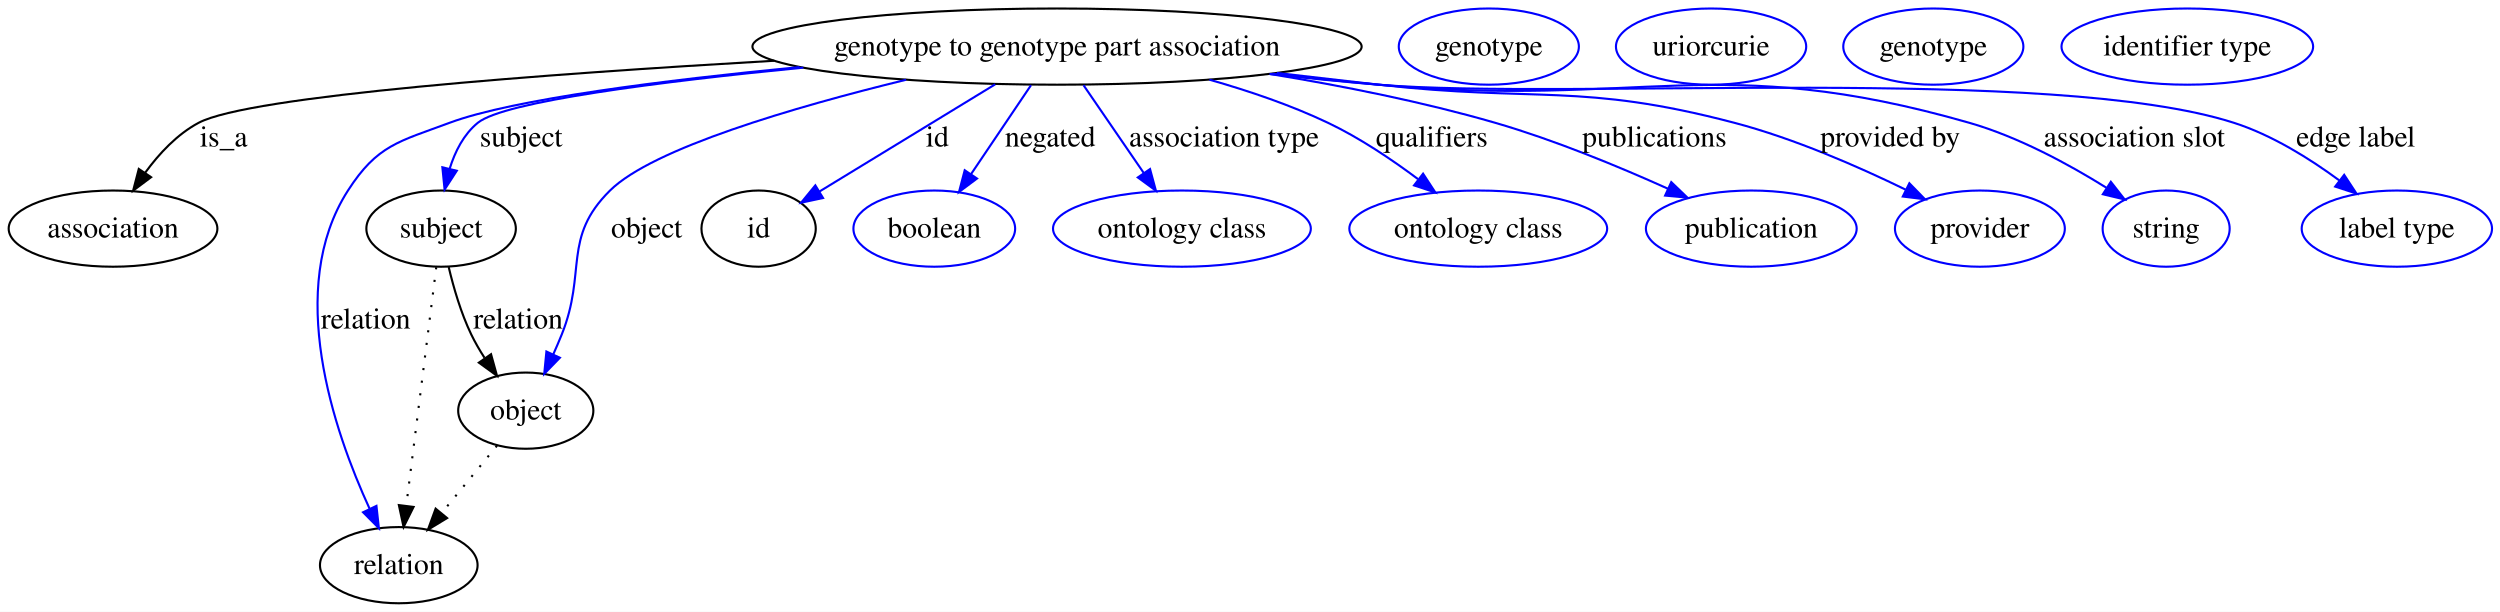
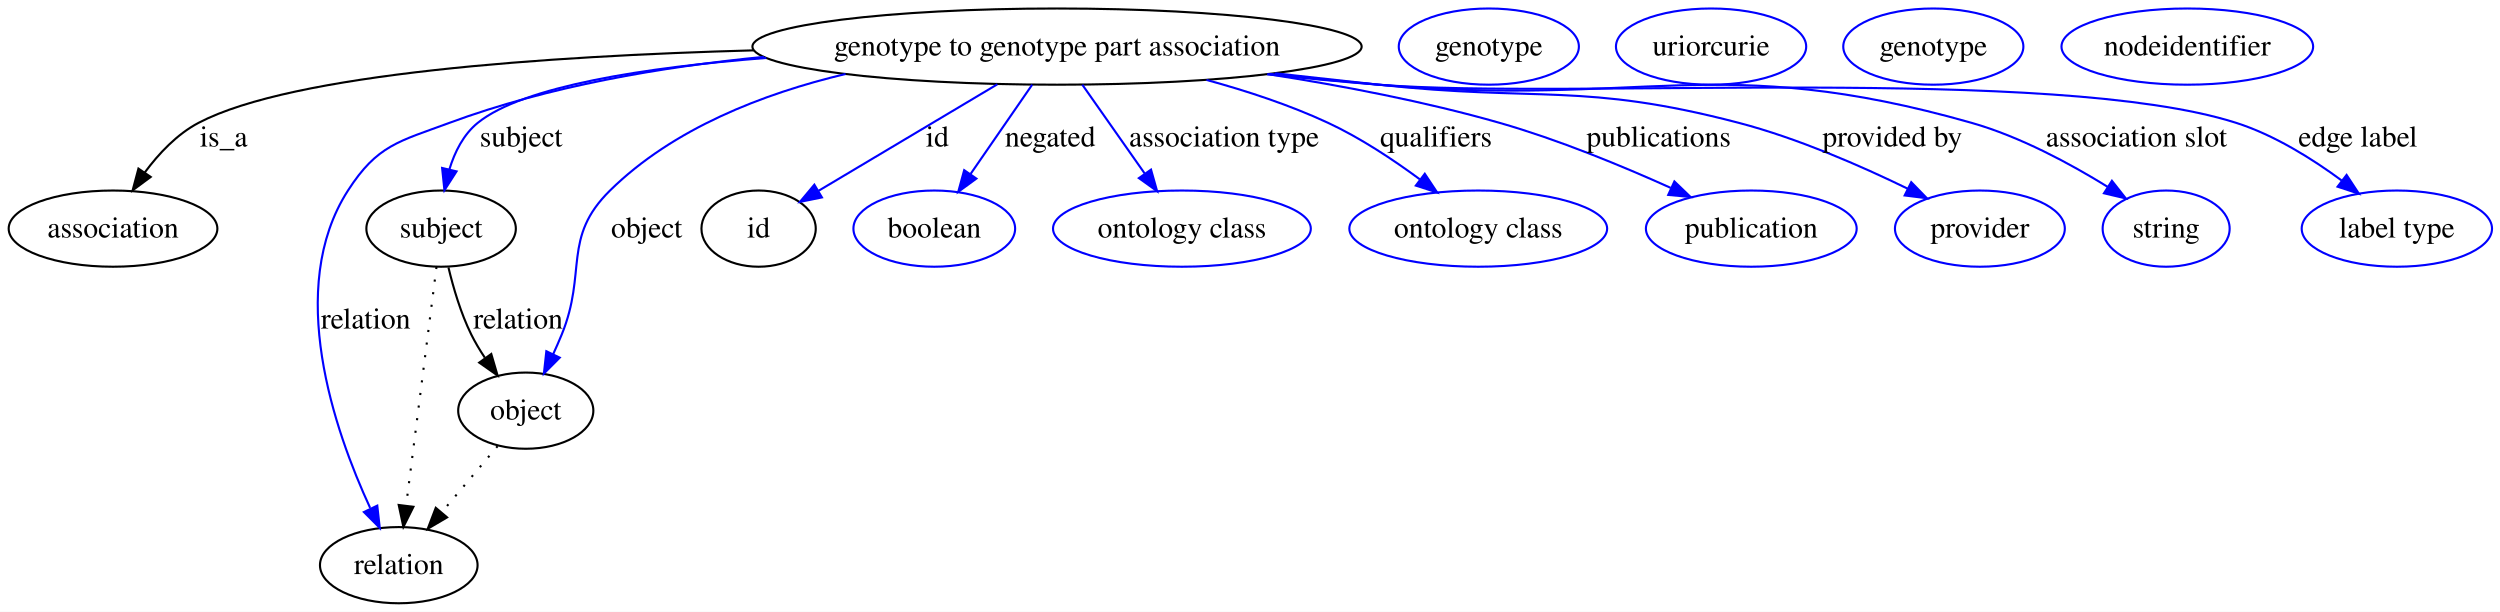
<svg xmlns="http://www.w3.org/2000/svg" width="1181pt" height="289pt" viewBox="0.00 0.00 1181.13 289.00">
  <g id="graph0" class="graph" transform="scale(1 1) rotate(0) translate(4 285)">
-     <polygon fill="#ffffff" stroke="transparent" points="-4,4 -4,-285 1177.131,-285 1177.131,4 -4,4" />
+     <polygon fill="white" stroke="transparent" points="-4,4 -4,-285 1177.13,-285 1177.13,4 -4,4" />
    <g id="node1" class="node">
-       <ellipse fill="none" stroke="#000000" cx="495.401" cy="-263" rx="143.909" ry="18" />
-       <text text-anchor="middle" x="495.401" y="-258.8" font-family="Times,serif" font-size="14.00" fill="#000000">genotype to genotype part association</text>
+       <ellipse fill="none" stroke="black" cx="495.4" cy="-263" rx="143.91" ry="18" />
+       <text text-anchor="middle" x="495.4" y="-258.8" font-family="Times,serif" font-size="14.00">genotype to genotype part association</text>
    </g>
    <g id="node2" class="node">
-       <ellipse fill="none" stroke="#000000" cx="49.401" cy="-177" rx="49.303" ry="18" />
-       <text text-anchor="middle" x="49.401" y="-172.8" font-family="Times,serif" font-size="14.00" fill="#000000">association</text>
+       <ellipse fill="none" stroke="black" cx="49.4" cy="-177" rx="49.3" ry="18" />
+       <text text-anchor="middle" x="49.4" y="-172.8" font-family="Times,serif" font-size="14.00">association</text>
    </g>
    <g id="edge1" class="edge">
-       <path fill="none" stroke="#000000" d="M361.796,-256.319C252.996,-250.022 113.633,-239.673 89.85,-227 79.694,-221.589 71.16,-212.431 64.588,-203.42" />
-       <polygon fill="#000000" stroke="#000000" points="67.381,-201.301 58.898,-194.952 61.57,-205.205 67.381,-201.301" />
-       <text text-anchor="middle" x="101.677" y="-215.8" font-family="Times,serif" font-size="14.00" fill="#000000">is_a</text>
+       <path fill="none" stroke="black" d="M352.19,-261.23C254.2,-258.54 134.28,-250.32 89.85,-227 79.64,-221.64 71.02,-212.48 64.39,-203.52" />
+       <polygon fill="black" stroke="black" points="67.19,-201.42 58.67,-195.12 61.41,-205.36 67.19,-201.42" />
+       <text text-anchor="middle" x="101.68" y="-215.8" font-family="Times,serif" font-size="14.00">is_a</text>
    </g>
    <g id="node3" class="node">
-       <ellipse fill="none" stroke="#000000" cx="204.401" cy="-177" rx="35.313" ry="18" />
-       <text text-anchor="middle" x="204.401" y="-172.8" font-family="Times,serif" font-size="14.00" fill="#000000">subject</text>
+       <ellipse fill="none" stroke="black" cx="204.4" cy="-177" rx="35.31" ry="18" />
+       <text text-anchor="middle" x="204.4" y="-172.8" font-family="Times,serif" font-size="14.00">subject</text>
    </g>
    <g id="edge2" class="edge">
-       <path fill="none" stroke="#0000ff" d="M375.522,-253.063C307.753,-246.425 234.12,-237.085 221.746,-227 215.063,-221.553 210.948,-213.38 208.418,-205.212" />
-       <polygon fill="#0000ff" stroke="#0000ff" points="211.806,-204.331 206.05,-195.435 205.002,-205.978 211.806,-204.331" />
-       <text text-anchor="middle" x="242.229" y="-215.8" font-family="Times,serif" font-size="14.00" fill="#000000">subject</text>
+       <path fill="none" stroke="blue" d="M358.05,-257.64C301.08,-253.19 243.27,-244.37 221.75,-227 214.96,-221.52 210.82,-213.19 208.3,-204.95" />
+       <polygon fill="blue" stroke="blue" points="211.69,-204.04 205.97,-195.13 204.88,-205.66 211.69,-204.04" />
+       <text text-anchor="middle" x="242.23" y="-215.8" font-family="Times,serif" font-size="14.00">subject</text>
    </g>
    <g id="node5" class="node">
-       <ellipse fill="none" stroke="#000000" cx="184.401" cy="-18" rx="37.233" ry="18" />
-       <text text-anchor="middle" x="184.401" y="-13.8" font-family="Times,serif" font-size="14.00" fill="#000000">relation</text>
+       <ellipse fill="none" stroke="black" cx="184.4" cy="-18" rx="37.23" ry="18" />
+       <text text-anchor="middle" x="184.4" y="-13.8" font-family="Times,serif" font-size="14.00">relation</text>
    </g>
    <g id="edge3" class="edge">
-       <path fill="none" stroke="#0000ff" d="M373.738,-253.337C309.711,-247.143 238.403,-238.169 208.401,-227 184.373,-218.054 174.276,-216.561 160.401,-195 130.594,-148.679 153.705,-81.424 170.649,-44.586" />
-       <polygon fill="#0000ff" stroke="#0000ff" points="173.849,-46.008 175.002,-35.476 167.533,-42.99 173.849,-46.008" />
-       <text text-anchor="middle" x="168.781" y="-129.8" font-family="Times,serif" font-size="14.00" fill="#000000">relation</text>
+       <path fill="none" stroke="blue" d="M356.91,-258.16C308.75,-253.45 255.12,-244.3 208.4,-227 184.36,-218.1 174.28,-216.56 160.4,-195 130.66,-148.78 153.97,-81.6 170.87,-45.06" />
+       <polygon fill="blue" stroke="blue" points="174.24,-46.13 175.42,-35.6 167.93,-43.1 174.24,-46.13" />
+       <text text-anchor="middle" x="168.78" y="-129.8" font-family="Times,serif" font-size="14.00">relation</text>
    </g>
    <g id="node7" class="node">
-       <ellipse fill="none" stroke="#000000" cx="244.401" cy="-91" rx="31.931" ry="18" />
-       <text text-anchor="middle" x="244.401" y="-86.8" font-family="Times,serif" font-size="14.00" fill="#000000">object</text>
+       <ellipse fill="none" stroke="black" cx="244.4" cy="-91" rx="31.93" ry="18" />
+       <text text-anchor="middle" x="244.4" y="-86.8" font-family="Times,serif" font-size="14.00">object</text>
    </g>
    <g id="edge4" class="edge">
-       <path fill="none" stroke="#0000ff" d="M424.092,-247.338C370.985,-234.368 304.334,-214.901 284.195,-195 261.521,-172.596 273.293,-156.574 261.401,-127 260.164,-123.922 258.793,-120.732 257.382,-117.582" />
-       <polygon fill="#0000ff" stroke="#0000ff" points="260.504,-115.995 253.122,-108.395 254.153,-118.939 260.504,-115.995" />
-       <text text-anchor="middle" x="301.505" y="-172.8" font-family="Times,serif" font-size="14.00" fill="#000000">object</text>
+       <path fill="none" stroke="blue" d="M395.48,-250.06C356.42,-240.77 313.95,-224.27 284.19,-195 261.47,-172.64 273.45,-156.51 261.4,-127 260.15,-123.94 258.75,-120.76 257.32,-117.63" />
+       <polygon fill="blue" stroke="blue" points="260.44,-116.05 252.97,-108.54 254.12,-119.07 260.44,-116.05" />
+       <text text-anchor="middle" x="301.51" y="-172.8" font-family="Times,serif" font-size="14.00">object</text>
    </g>
    <g id="node9" class="node">
-       <ellipse fill="none" stroke="#000000" cx="354.401" cy="-177" rx="27" ry="18" />
-       <text text-anchor="middle" x="354.401" y="-172.8" font-family="Times,serif" font-size="14.00" fill="#000000">id</text>
+       <ellipse fill="none" stroke="black" cx="354.4" cy="-177" rx="27" ry="18" />
+       <text text-anchor="middle" x="354.4" y="-172.8" font-family="Times,serif" font-size="14.00">id</text>
    </g>
    <g id="edge5" class="edge">
-       <path fill="none" stroke="#0000ff" d="M466.186,-245.181C441.867,-230.348 407.429,-209.343 383.221,-194.578" />
-       <polygon fill="#0000ff" stroke="#0000ff" points="384.846,-191.47 374.486,-189.25 381.201,-197.446 384.846,-191.47" />
-       <text text-anchor="middle" x="438.846" y="-215.8" font-family="Times,serif" font-size="14.00" fill="#000000">id</text>
+       <path fill="none" stroke="blue" d="M467.21,-245.2C442.69,-230.6 407.35,-209.54 382.78,-194.91" />
+       <polygon fill="blue" stroke="blue" points="384.32,-191.75 373.94,-189.64 380.74,-197.76 384.32,-191.75" />
+       <text text-anchor="middle" x="438.85" y="-215.8" font-family="Times,serif" font-size="14.00">id</text>
    </g>
    <g id="node11" class="node">
-       <ellipse fill="none" stroke="#0000ff" cx="437.401" cy="-177" rx="38.202" ry="18" />
-       <text text-anchor="middle" x="437.401" y="-172.8" font-family="Times,serif" font-size="14.00" fill="#000000">boolean</text>
+       <ellipse fill="none" stroke="blue" cx="437.4" cy="-177" rx="38.2" ry="18" />
+       <text text-anchor="middle" x="437.4" y="-172.8" font-family="Times,serif" font-size="14.00">boolean</text>
    </g>
    <g id="edge6" class="edge">
-       <path fill="none" stroke="#0000ff" d="M483.101,-244.762C474.863,-232.547 463.898,-216.288 454.774,-202.759" />
-       <polygon fill="#0000ff" stroke="#0000ff" points="457.584,-200.666 449.091,-194.332 451.78,-204.58 457.584,-200.666" />
-       <text text-anchor="middle" x="492.167" y="-215.8" font-family="Times,serif" font-size="14.00" fill="#000000">negated</text>
+       <path fill="none" stroke="blue" d="M483.66,-245C475.3,-232.89 463.93,-216.42 454.55,-202.83" />
+       <polygon fill="blue" stroke="blue" points="457.29,-200.64 448.73,-194.4 451.53,-204.62 457.29,-200.64" />
+       <text text-anchor="middle" x="492.17" y="-215.8" font-family="Times,serif" font-size="14.00">negated</text>
    </g>
    <g id="node12" class="node">
-       <ellipse fill="none" stroke="#0000ff" cx="554.402" cy="-177" rx="60.905" ry="18" />
-       <text text-anchor="middle" x="554.402" y="-172.8" font-family="Times,serif" font-size="14.00" fill="#000000">ontology class</text>
+       <ellipse fill="none" stroke="blue" cx="554.4" cy="-177" rx="60.9" ry="18" />
+       <text text-anchor="middle" x="554.4" y="-172.8" font-family="Times,serif" font-size="14.00">ontology class</text>
    </g>
    <g id="edge7" class="edge">
-       <path fill="none" stroke="#0000ff" d="M507.914,-244.762C516.183,-232.709 527.153,-216.718 536.36,-203.298" />
-       <polygon fill="#0000ff" stroke="#0000ff" points="539.338,-205.143 542.11,-194.917 533.566,-201.183 539.338,-205.143" />
-       <text text-anchor="middle" x="574.307" y="-215.8" font-family="Times,serif" font-size="14.00" fill="#000000">association type</text>
+       <path fill="none" stroke="blue" d="M507.34,-245C515.79,-232.97 527.27,-216.63 536.77,-203.1" />
+       <polygon fill="blue" stroke="blue" points="539.8,-204.88 542.68,-194.69 534.07,-200.86 539.8,-204.88" />
+       <text text-anchor="middle" x="574.31" y="-215.8" font-family="Times,serif" font-size="14.00">association type</text>
    </g>
    <g id="node13" class="node">
-       <ellipse fill="none" stroke="#0000ff" cx="694.402" cy="-177" rx="60.905" ry="18" />
-       <text text-anchor="middle" x="694.402" y="-172.8" font-family="Times,serif" font-size="14.00" fill="#000000">ontology class</text>
+       <ellipse fill="none" stroke="blue" cx="694.4" cy="-177" rx="60.9" ry="18" />
+       <text text-anchor="middle" x="694.4" y="-172.8" font-family="Times,serif" font-size="14.00">ontology class</text>
    </g>
    <g id="edge8" class="edge">
-       <path fill="none" stroke="#0000ff" d="M567.386,-247.361C586.089,-242.065 605.89,-235.327 623.402,-227 638.336,-219.899 653.507,-209.703 665.97,-200.369" />
-       <polygon fill="#0000ff" stroke="#0000ff" points="668.337,-202.964 674.13,-194.094 664.069,-197.416 668.337,-202.964" />
-       <text text-anchor="middle" x="672.453" y="-215.8" font-family="Times,serif" font-size="14.00" fill="#000000">qualifiers</text>
+       <path fill="none" stroke="blue" d="M566.01,-247.25C585.1,-242.05 605.44,-235.36 623.4,-227 638.63,-219.92 654.14,-209.64 666.76,-200.32" />
+       <polygon fill="blue" stroke="blue" points="669.14,-202.91 675,-194.08 664.91,-197.33 669.14,-202.91" />
+       <text text-anchor="middle" x="674.45" y="-215.8" font-family="Times,serif" font-size="14.00">qualifiers</text>
    </g>
    <g id="node14" class="node">
-       <ellipse fill="none" stroke="#0000ff" cx="823.402" cy="-177" rx="49.788" ry="18" />
-       <text text-anchor="middle" x="823.402" y="-172.8" font-family="Times,serif" font-size="14.00" fill="#000000">publication</text>
+       <ellipse fill="none" stroke="blue" cx="823.4" cy="-177" rx="49.79" ry="18" />
+       <text text-anchor="middle" x="823.4" y="-172.8" font-family="Times,serif" font-size="14.00">publication</text>
    </g>
    <g id="edge9" class="edge">
-       <path fill="none" stroke="#0000ff" d="M595.91,-250.071C630.076,-244.478 668.241,-236.898 702.402,-227 730.416,-218.883 760.748,-206.341 784.035,-195.849" />
-       <polygon fill="#0000ff" stroke="#0000ff" points="785.593,-198.985 793.234,-191.646 782.684,-192.618 785.593,-198.985" />
-       <text text-anchor="middle" x="777.619" y="-215.8" font-family="Times,serif" font-size="14.00" fill="#000000">publications</text>
+       <path fill="none" stroke="blue" d="M595.03,-249.98C629.99,-244.54 669.29,-237.03 704.4,-227 732.22,-219.05 762.35,-206.61 785.33,-196.25" />
+       <polygon fill="blue" stroke="blue" points="787.07,-199.3 794.71,-191.95 784.16,-192.93 787.07,-199.3" />
+       <text text-anchor="middle" x="779.62" y="-215.8" font-family="Times,serif" font-size="14.00">publications</text>
    </g>
    <g id="node15" class="node">
-       <ellipse fill="none" stroke="#0000ff" cx="931.402" cy="-177" rx="40.132" ry="18" />
-       <text text-anchor="middle" x="931.402" y="-172.8" font-family="Times,serif" font-size="14.00" fill="#000000">provider</text>
+       <ellipse fill="none" stroke="blue" cx="931.4" cy="-177" rx="40.13" ry="18" />
+       <text text-anchor="middle" x="931.4" y="-172.8" font-family="Times,serif" font-size="14.00">provider</text>
    </g>
    <g id="edge10" class="edge">
-       <path fill="none" stroke="#0000ff" d="M599.225,-250.549C615.35,-248.66 631.822,-246.757 647.402,-245 722.023,-236.584 742.771,-246.077 815.402,-227 843.612,-219.59 873.819,-206.384 896.335,-195.404" />
-       <polygon fill="#0000ff" stroke="#0000ff" points="898.087,-198.442 905.486,-190.858 894.973,-192.173 898.087,-198.442" />
-       <text text-anchor="middle" x="889.034" y="-215.8" font-family="Times,serif" font-size="14.00" fill="#000000">provided by</text>
+       <path fill="none" stroke="blue" d="M598.41,-250.4C614.8,-248.57 631.56,-246.72 647.4,-245 722.93,-236.78 743.89,-246.22 817.4,-227 845.3,-219.71 875.2,-206.64 897.37,-195.83" />
+       <polygon fill="blue" stroke="blue" points="898.97,-198.95 906.37,-191.36 895.86,-192.68 898.97,-198.95" />
+       <text text-anchor="middle" x="890.03" y="-215.8" font-family="Times,serif" font-size="14.00">provided by</text>
    </g>
    <g id="node16" class="node">
-       <ellipse fill="none" stroke="#0000ff" cx="1019.402" cy="-177" rx="30.003" ry="18" />
-       <text text-anchor="middle" x="1019.402" y="-172.8" font-family="Times,serif" font-size="14.00" fill="#000000">string</text>
+       <ellipse fill="none" stroke="blue" cx="1019.4" cy="-177" rx="30" ry="18" />
+       <text text-anchor="middle" x="1019.4" y="-172.8" font-family="Times,serif" font-size="14.00">string</text>
    </g>
    <g id="edge11" class="edge">
-       <path fill="none" stroke="#0000ff" d="M597.116,-250.193C613.899,-248.299 631.127,-246.488 647.402,-245 771.144,-233.69 806.944,-261.204 926.402,-227 949.513,-220.383 973.351,-207.424 991.106,-196.358" />
-       <polygon fill="#0000ff" stroke="#0000ff" points="993.269,-199.129 999.8,-190.787 989.492,-193.235 993.269,-199.129" />
-       <text text-anchor="middle" x="1004.369" y="-215.8" font-family="Times,serif" font-size="14.00" fill="#000000">association slot</text>
+       <path fill="none" stroke="blue" d="M595.9,-250.08C613.07,-248.24 630.74,-246.47 647.4,-245 771.62,-234.07 807.45,-261.08 927.4,-227 950.38,-220.47 974.12,-207.65 991.73,-196.76" />
+       <polygon fill="blue" stroke="blue" points="993.78,-199.6 1000.34,-191.28 990.02,-193.7 993.78,-199.6" />
+       <text text-anchor="middle" x="1005.37" y="-215.8" font-family="Times,serif" font-size="14.00">association slot</text>
    </g>
    <g id="node17" class="node">
-       <ellipse fill="none" stroke="#0000ff" cx="1128.401" cy="-177" rx="44.96" ry="18" />
-       <text text-anchor="middle" x="1128.401" y="-172.8" font-family="Times,serif" font-size="14.00" fill="#000000">label type</text>
+       <ellipse fill="none" stroke="blue" cx="1128.4" cy="-177" rx="44.96" ry="18" />
+       <text text-anchor="middle" x="1128.4" y="-172.8" font-family="Times,serif" font-size="14.00">label type</text>
    </g>
    <g id="edge12" class="edge">
-       <path fill="none" stroke="#0000ff" d="M595.864,-250.049C613.037,-248.137 630.716,-246.358 647.402,-245 736.972,-237.711 965.824,-254.434 1051.401,-227 1069.376,-221.238 1087.198,-210.107 1101.162,-199.808" />
-       <polygon fill="#0000ff" stroke="#0000ff" points="1103.513,-202.417 1109.325,-193.559 1099.257,-196.859 1103.513,-202.417" />
-       <text text-anchor="middle" x="1108.969" y="-215.8" font-family="Times,serif" font-size="14.00" fill="#000000">edge label</text>
+       <path fill="none" stroke="blue" d="M594.65,-249.93C612.21,-248.07 630.33,-246.33 647.4,-245 737.22,-237.99 966.57,-254.36 1052.4,-227 1070.49,-221.24 1088.44,-209.99 1102.35,-199.72" />
+       <polygon fill="blue" stroke="blue" points="1104.65,-202.37 1110.46,-193.51 1100.39,-196.81 1104.65,-202.37" />
+       <text text-anchor="middle" x="1109.97" y="-215.8" font-family="Times,serif" font-size="14.00">edge label</text>
    </g>
    <g id="edge14" class="edge">
-       <path fill="none" stroke="#000000" stroke-dasharray="1,5" d="M202.107,-158.761C198.641,-131.205 192.041,-78.735 187.952,-46.223" />
-       <polygon fill="#000000" stroke="#000000" points="191.39,-45.512 186.669,-36.027 184.445,-46.385 191.39,-45.512" />
+       <path fill="none" stroke="black" stroke-dasharray="1,5" d="M202.22,-158.9C198.77,-131.77 192,-78.61 187.87,-46.21" />
+       <polygon fill="black" stroke="black" points="191.31,-45.56 186.58,-36.08 184.37,-46.44 191.31,-45.56" />
    </g>
    <g id="edge13" class="edge">
-       <path fill="none" stroke="#000000" d="M207.979,-158.869C210.289,-149.127 213.782,-137.081 218.643,-127 220.431,-123.29 222.6,-119.555 224.912,-115.969" />
-       <polygon fill="#000000" stroke="#000000" points="227.991,-117.671 230.815,-107.46 222.239,-113.681 227.991,-117.671" />
-       <text text-anchor="middle" x="240.781" y="-129.8" font-family="Times,serif" font-size="14.00" fill="#000000">relation</text>
+       <path fill="none" stroke="black" d="M207.87,-158.67C210.17,-149.04 213.7,-137.01 218.64,-127 220.47,-123.3 222.69,-119.58 225.06,-116.03" />
+       <polygon fill="black" stroke="black" points="228.1,-117.78 231.08,-107.61 222.41,-113.7 228.1,-117.78" />
+       <text text-anchor="middle" x="240.78" y="-129.8" font-family="Times,serif" font-size="14.00">relation</text>
    </g>
    <g id="node4" class="node">
-       <ellipse fill="none" stroke="#0000ff" cx="699.402" cy="-263" rx="42.546" ry="18" />
-       <text text-anchor="middle" x="699.402" y="-258.8" font-family="Times,serif" font-size="14.00" fill="#000000">genotype</text>
+       <ellipse fill="none" stroke="blue" cx="699.4" cy="-263" rx="42.55" ry="18" />
+       <text text-anchor="middle" x="699.4" y="-258.8" font-family="Times,serif" font-size="14.00">genotype</text>
    </g>
    <g id="node6" class="node">
-       <ellipse fill="none" stroke="#0000ff" cx="804.402" cy="-263" rx="44.942" ry="18" />
-       <text text-anchor="middle" x="804.402" y="-258.8" font-family="Times,serif" font-size="14.00" fill="#000000">uriorcurie</text>
+       <ellipse fill="none" stroke="blue" cx="804.4" cy="-263" rx="44.94" ry="18" />
+       <text text-anchor="middle" x="804.4" y="-258.8" font-family="Times,serif" font-size="14.00">uriorcurie</text>
    </g>
    <g id="edge15" class="edge">
-       <path fill="none" stroke="#000000" stroke-dasharray="1,5" d="M230.787,-74.435C223.093,-65.075 213.326,-53.191 204.74,-42.745" />
-       <polygon fill="#000000" stroke="#000000" points="207.224,-40.255 198.17,-34.752 201.816,-44.7 207.224,-40.255" />
+       <path fill="none" stroke="black" stroke-dasharray="1,5" d="M231.09,-74.24C223.35,-65.09 213.44,-53.36 204.75,-43.07" />
+       <polygon fill="black" stroke="black" points="207.22,-40.58 198.1,-35.21 201.88,-45.1 207.22,-40.58" />
    </g>
    <g id="node8" class="node">
-       <ellipse fill="none" stroke="#0000ff" cx="909.402" cy="-263" rx="42.546" ry="18" />
-       <text text-anchor="middle" x="909.402" y="-258.8" font-family="Times,serif" font-size="14.00" fill="#000000">genotype</text>
+       <ellipse fill="none" stroke="blue" cx="909.4" cy="-263" rx="42.55" ry="18" />
+       <text text-anchor="middle" x="909.4" y="-258.8" font-family="Times,serif" font-size="14.00">genotype</text>
    </g>
    <g id="node10" class="node">
-       <ellipse fill="none" stroke="#0000ff" cx="1029.401" cy="-263" rx="59.443" ry="18" />
-       <text text-anchor="middle" x="1029.401" y="-258.8" font-family="Times,serif" font-size="14.00" fill="#000000">identifier type</text>
+       <ellipse fill="none" stroke="blue" cx="1029.4" cy="-263" rx="59.45" ry="18" />
+       <text text-anchor="middle" x="1029.4" y="-258.8" font-family="Times,serif" font-size="14.00">nodeidentifier</text>
    </g>
  </g>
</svg>
